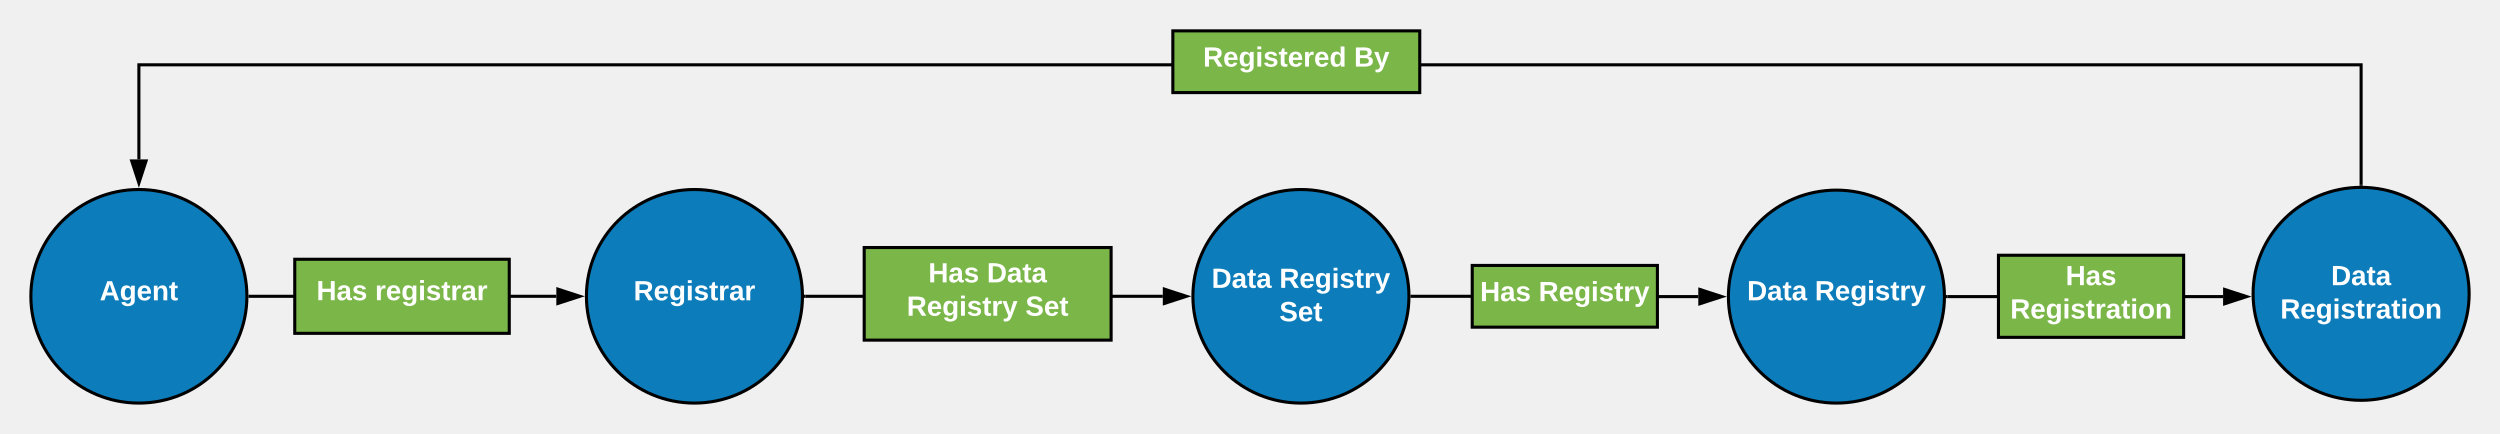
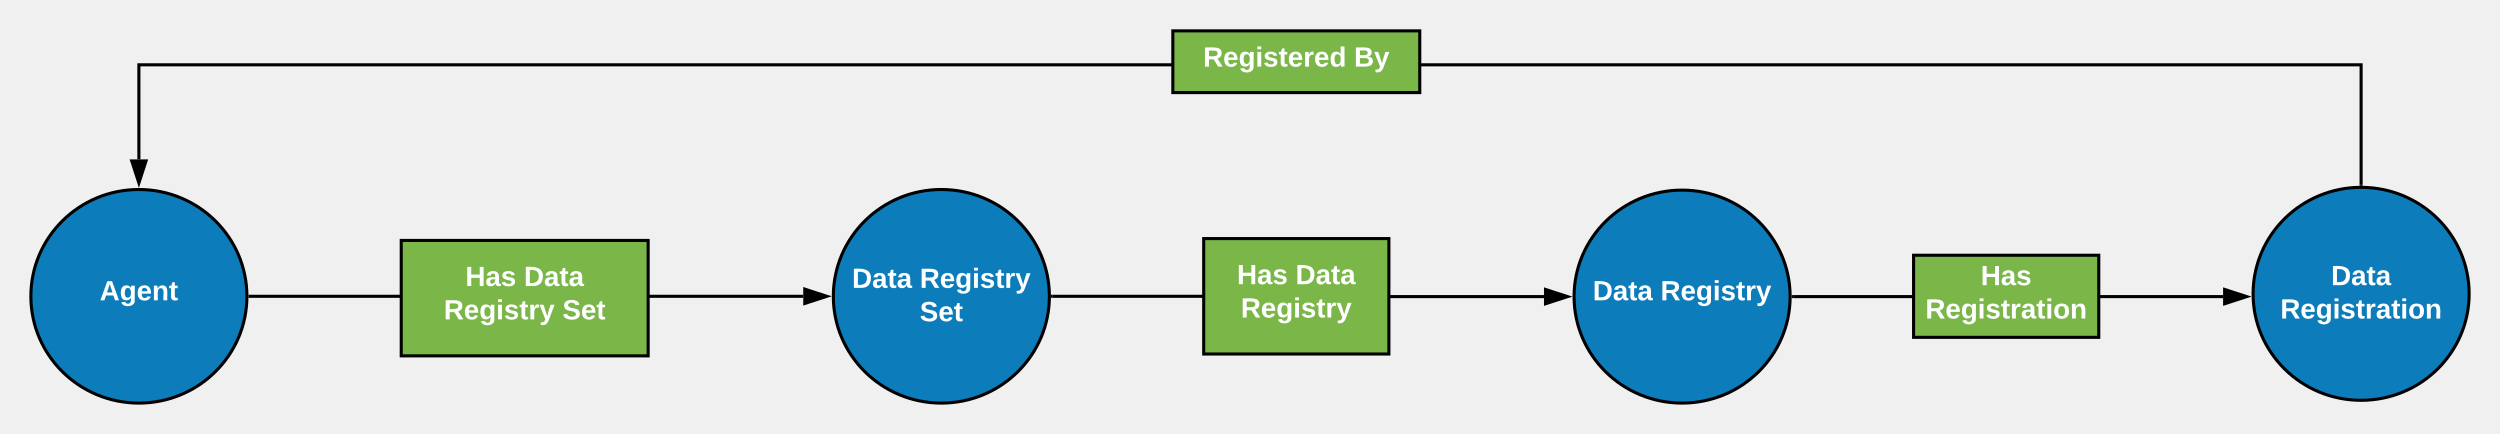
<svg xmlns="http://www.w3.org/2000/svg" xmlns:ns1="lucid" xmlns:xlink="http://www.w3.org/1999/xlink" width="1620" height="281.2">
-   <g transform="translate(-80 -788)" ns1:page-tab-id="cMJ.wRazuzMk">
+   <g transform="translate(-80 -788)" ns1:page-tab-id="4~GA5iOa~PJM">
    <path d="M240 980c0 38.22-31.34 69.2-70 69.2s-70-30.98-70-69.2 31.34-69.2 70-69.2 70 30.98 70 69.2z" stroke="#000" stroke-width="2" fill="#0c7cba" />
    <use xlink:href="#a" transform="matrix(1,0,0,1,105,915.8) translate(39.6 66.80625)" />
-     <path d="M600 980c0 38.22-31.34 69.2-70 69.2s-70-30.98-70-69.2 31.34-69.2 70-69.2 70 30.98 70 69.2z" stroke="#000" stroke-width="2" fill="#0c7cba" />
-     <use xlink:href="#b" transform="matrix(1,0,0,1,465,915.8) translate(25.575 66.80625)" />
-     <path d="M242 980h198.5" stroke="#000" stroke-width="2" fill="none" />
+     <path d="M242 980h358.5" stroke="#000" stroke-width="2" fill="none" />
    <path d="M242.03 981h-1.07l.04-1-.03-1h1.06z" />
-     <path d="M455.76 980l-14.26 4.64v-9.28z" stroke="#000" stroke-width="2" />
-     <path d="M993 980c0 38.22-31.34 69.2-70 69.2s-70-30.98-70-69.2 31.34-69.2 70-69.2 70 30.98 70 69.2z" stroke="#000" stroke-width="2" fill="#0c7cba" />
-     <use xlink:href="#c" transform="matrix(1,0,0,1,858,915.8) translate(7.125 58.74375)" />
-     <use xlink:href="#d" transform="matrix(1,0,0,1,858,915.8) translate(51.025 58.74375)" />
-     <use xlink:href="#e" transform="matrix(1,0,0,1,858,915.8) translate(51.025 80.34375)" />
-     <path d="M602 980h231.5" stroke="#000" stroke-width="2" fill="none" />
-     <path d="M602.03 981h-1.07l.04-1-.03-1h1.06z" />
-     <path d="M848.76 980l-14.26 4.64v-9.28z" stroke="#000" stroke-width="2" />
-     <path d="M1340 980.2c0 38.1-31.34 69-70 69s-70-30.9-70-69 31.34-69 70-69 70 30.9 70 69z" stroke="#000" stroke-width="2" fill="#0c7cba" />
-     <use xlink:href="#c" transform="matrix(1,0,0,1,1205,916.2) translate(7.125 66.4)" />
-     <use xlink:href="#f" transform="matrix(1,0,0,1,1205,916.2) translate(51.025 66.4)" />
-     <path d="M995 980h101.5v.2h84" stroke="#000" stroke-width="2" fill="none" />
-     <path d="M995.03 981h-1.07l.04-1-.03-1h1.06z" />
-     <path d="M1195.76 980.2l-14.26 4.64v-9.28z" stroke="#000" stroke-width="2" />
-     <path d="M1034 960h120v40h-120z" stroke="#000" stroke-width="2" fill="#7ab648" />
-     <use xlink:href="#g" transform="matrix(1,0,0,1,1039,965) translate(0.1 18.15)" />
-     <use xlink:href="#f" transform="matrix(1,0,0,1,1039,965) translate(38.05 18.15)" />
-     <path d="M640 948.4h160v60H640z" stroke="#000" stroke-width="2" fill="#7ab648" />
-     <use xlink:href="#g" transform="matrix(1,0,0,1,645,953.4) translate(36.575 17.5875)" />
-     <use xlink:href="#h" transform="matrix(1,0,0,1,645,953.4) translate(74.525 17.5875)" />
-     <use xlink:href="#i" transform="matrix(1,0,0,1,645,953.4) translate(22.6 39.1875)" />
-     <use xlink:href="#e" transform="matrix(1,0,0,1,645,953.4) translate(99.45 39.1875)" />
-     <path d="M271 956h139v48H271z" stroke="#000" stroke-width="2" fill="#7ab648" />
-     <use xlink:href="#g" transform="matrix(1,0,0,1,276,961) translate(9.075 21.525)" />
-     <use xlink:href="#j" transform="matrix(1,0,0,1,276,961) translate(47.025 21.525)" />
+     <path d="M615.76 980l-14.26 4.64v-9.28z" stroke="#000" stroke-width="2" />
+     <path d="M760 980c0 38.22-31.34 69.2-70 69.2s-70-30.98-70-69.2 31.34-69.2 70-69.2 70 30.98 70 69.2z" stroke="#000" stroke-width="2" fill="#0c7cba" />
+     <use xlink:href="#b" transform="matrix(1,0,0,1,625,915.8) translate(7.125 58.74375)" />
+     <use xlink:href="#c" transform="matrix(1,0,0,1,625,915.8) translate(51.025 58.74375)" />
+     <use xlink:href="#d" transform="matrix(1,0,0,1,625,915.8) translate(51.025 80.34375)" />
+     <path d="M1240 980.2c0 38.1-31.34 69-70 69s-70-30.9-70-69 31.34-69 70-69 70 30.9 70 69z" stroke="#000" stroke-width="2" fill="#0c7cba" />
+     <use xlink:href="#b" transform="matrix(1,0,0,1,1105,916.2) translate(7.125 66.4)" />
+     <use xlink:href="#e" transform="matrix(1,0,0,1,1105,916.2) translate(51.025 66.4)" />
+     <path d="M762 980h168v.2h150.5" stroke="#000" stroke-width="2" fill="none" />
+     <path d="M762.03 981h-1.07l.04-1-.03-1h1.06z" />
+     <path d="M1095.76 980.2l-14.26 4.64v-9.28z" stroke="#000" stroke-width="2" />
+     <path d="M860 942.6h120v74.8H860z" stroke="#000" stroke-width="2" fill="#7ab648" />
+     <use xlink:href="#f" transform="matrix(1,0,0,1,865,947.6) translate(16.575 24.55625)" />
+     <use xlink:href="#g" transform="matrix(1,0,0,1,865,947.6) translate(54.525 24.55625)" />
+     <use xlink:href="#h" transform="matrix(1,0,0,1,865,947.6) translate(19.075 46.15625)" />
+     <path d="M340 943.8h160v74.8H340z" stroke="#000" stroke-width="2" fill="#7ab648" />
+     <use xlink:href="#f" transform="matrix(1,0,0,1,345,948.8) translate(36.575 24.55625)" />
+     <use xlink:href="#g" transform="matrix(1,0,0,1,345,948.8) translate(74.525 24.55625)" />
+     <use xlink:href="#i" transform="matrix(1,0,0,1,345,948.8) translate(22.6 46.15625)" />
+     <use xlink:href="#d" transform="matrix(1,0,0,1,345,948.8) translate(99.45 46.15625)" />
    <path d="M1680 978.4c0 38.1-31.34 69-70 69s-70-30.9-70-69 31.34-69 70-69 70 30.9 70 69z" stroke="#000" stroke-width="2" fill="#0c7cba" />
-     <use xlink:href="#k" transform="matrix(1,0,0,1,1545,914.4) translate(45.55 58.4)" />
-     <use xlink:href="#l" transform="matrix(1,0,0,1,1545,914.4) translate(12.65 80)" />
-     <path d="M1342 980.2h178.56" stroke="#000" stroke-width="2" fill="none" />
-     <path d="M1342.03 981.2h-1.07l.04-1-.03-1h1.06z" />
+     <use xlink:href="#j" transform="matrix(1,0,0,1,1545,914.4) translate(45.55 58.4)" />
+     <use xlink:href="#k" transform="matrix(1,0,0,1,1545,914.4) translate(12.65 80)" />
+     <path d="M1242 980.2h278.56" stroke="#000" stroke-width="2" fill="none" />
+     <path d="M1242.03 981.2h-1.07l.04-1-.03-1h1.06z" />
    <path d="M1535.83 980.2l-14.27 4.64v-9.28z" stroke="#000" stroke-width="2" />
-     <path d="M1375 953.4h120v53.2h-120z" stroke="#000" stroke-width="2" fill="#7ab648" />
+     <path d="M1320 953.4h120v53.2h-120z" stroke="#000" stroke-width="2" fill="#7ab648" />
    <g>
-       <use xlink:href="#m" transform="matrix(1,0,0,1,1380,958.4) translate(38.525 14.4)" />
-       <use xlink:href="#l" transform="matrix(1,0,0,1,1380,958.4) translate(2.65 36)" />
+       <use xlink:href="#l" transform="matrix(1,0,0,1,1325,958.4) translate(38.525 14.4)" />
+       <use xlink:href="#k" transform="matrix(1,0,0,1,1325,958.4) translate(2.65 36)" />
    </g>
    <path d="M1610 907.4V830H170v61.3" stroke="#000" stroke-width="2" fill="none" />
    <path d="M1611 908.44l-1-.04-1 .03v-1.06h2z" />
    <path d="M170 906.56l-4.64-14.26h9.28z" stroke="#000" stroke-width="2" />
    <path d="M840 808h160v40H840z" stroke="#000" stroke-width="2" fill="#7ab648" />
    <g>
-       <use xlink:href="#n" transform="matrix(1,0,0,1,845,813) translate(14.625 18.15)" />
-       <use xlink:href="#o" transform="matrix(1,0,0,1,845,813) translate(112.425 18.15)" />
+       <use xlink:href="#m" transform="matrix(1,0,0,1,845,813) translate(14.625 18.15)" />
+       <use xlink:href="#n" transform="matrix(1,0,0,1,845,813) translate(112.425 18.15)" />
    </g>
    <defs>
-       <path fill="#fff" d="M199 0l-22-63H83L61 0H9l90-248h61L250 0h-51zm-33-102l-36-108c-10 38-24 72-36 108h72" id="p" />
-       <path fill="#fff" d="M195-6C206 82 75 100 31 46c-4-6-6-13-8-21l49-6c3 16 16 24 34 25 40 0 42-37 40-79-11 22-30 35-61 35-53 0-70-43-70-97 0-56 18-96 73-97 30 0 46 14 59 34l2-30h47zm-90-29c32 0 41-27 41-63 0-35-9-62-40-62-32 0-39 29-40 63 0 36 9 62 39 62" id="q" />
-       <path fill="#fff" d="M185-48c-13 30-37 53-82 52C43 2 14-33 14-96s30-98 90-98c62 0 83 45 84 108H66c0 31 8 55 39 56 18 0 30-7 34-22zm-45-69c5-46-57-63-70-21-2 6-4 13-4 21h74" id="r" />
-       <path fill="#fff" d="M135-194c87-1 58 113 63 194h-50c-7-57 23-157-34-157-59 0-34 97-39 157H25l-1-190h47c2 12-1 28 3 38 12-26 28-41 61-42" id="s" />
-       <path fill="#fff" d="M115-3C79 11 28 4 28-45v-112H4v-33h27l15-45h31v45h36v33H77v99c-1 23 16 31 38 25v30" id="t" />
+       <path fill="#fff" d="M199 0l-22-63H83L61 0H9l90-248h61L250 0h-51zm-33-102l-36-108c-10 38-24 72-36 108h72" id="o" />
+       <path fill="#fff" d="M195-6C206 82 75 100 31 46c-4-6-6-13-8-21l49-6c3 16 16 24 34 25 40 0 42-37 40-79-11 22-30 35-61 35-53 0-70-43-70-97 0-56 18-96 73-97 30 0 46 14 59 34l2-30h47zm-90-29c32 0 41-27 41-63 0-35-9-62-40-62-32 0-39 29-40 63 0 36 9 62 39 62" id="p" />
+       <path fill="#fff" d="M185-48c-13 30-37 53-82 52C43 2 14-33 14-96s30-98 90-98c62 0 83 45 84 108H66c0 31 8 55 39 56 18 0 30-7 34-22zm-45-69c5-46-57-63-70-21-2 6-4 13-4 21h74" id="q" />
+       <path fill="#fff" d="M135-194c87-1 58 113 63 194h-50c-7-57 23-157-34-157-59 0-34 97-39 157H25l-1-190h47c2 12-1 28 3 38 12-26 28-41 61-42" id="r" />
+       <path fill="#fff" d="M115-3C79 11 28 4 28-45v-112H4v-33h27l15-45h31v45h36v33H77v99c-1 23 16 31 38 25v30" id="s" />
      <g id="a">
-         <use transform="matrix(0.05,0,0,0.05,0,0)" xlink:href="#p" />
+         <use transform="matrix(0.05,0,0,0.05,0,0)" xlink:href="#o" />
+         <use transform="matrix(0.05,0,0,0.05,12.95,0)" xlink:href="#p" />
+         <use transform="matrix(0.05,0,0,0.05,23.9,0)" xlink:href="#q" />
+         <use transform="matrix(0.05,0,0,0.05,33.9,0)" xlink:href="#r" />
+         <use transform="matrix(0.05,0,0,0.05,44.85,0)" xlink:href="#s" />
+       </g>
+       <path fill="#fff" d="M24-248c120-7 223 5 221 122C244-46 201 0 124 0H24v-248zM76-40c74 7 117-18 117-86 0-67-45-88-117-82v168" id="t" />
+       <path fill="#fff" d="M133-34C117-15 103 5 69 4 32 3 11-16 11-54c-1-60 55-63 116-61 1-26-3-47-28-47-18 1-26 9-28 27l-52-2c7-38 36-58 82-57s74 22 75 68l1 82c-1 14 12 18 25 15v27c-30 8-71 5-69-32zm-48 3c29 0 43-24 42-57-32 0-66-3-65 30 0 17 8 27 23 27" id="u" />
+       <g id="b">
+         <use transform="matrix(0.05,0,0,0.05,0,0)" xlink:href="#t" />
+         <use transform="matrix(0.05,0,0,0.05,12.95,0)" xlink:href="#u" />
+         <use transform="matrix(0.05,0,0,0.05,22.95,0)" xlink:href="#s" />
+         <use transform="matrix(0.05,0,0,0.05,28.9,0)" xlink:href="#u" />
+       </g>
+       <path fill="#fff" d="M240-174c0 40-23 61-54 70L253 0h-59l-57-94H76V0H24v-248c93 4 217-23 216 74zM76-134c48-2 112 12 112-38 0-48-66-32-112-35v73" id="v" />
+       <path fill="#fff" d="M25-224v-37h50v37H25zM25 0v-190h50V0H25" id="w" />
+       <path fill="#fff" d="M137-138c1-29-70-34-71-4 15 46 118 7 119 86 1 83-164 76-172 9l43-7c4 19 20 25 44 25 33 8 57-30 24-41C81-84 22-81 20-136c-2-80 154-74 161-7" id="x" />
+       <path fill="#fff" d="M135-150c-39-12-60 13-60 57V0H25l-1-190h47c2 13-1 29 3 40 6-28 27-53 61-41v41" id="y" />
+       <path fill="#fff" d="M123 10C108 53 80 86 19 72V37c35 8 53-11 59-39L3-190h52l48 148c12-52 28-100 44-148h51" id="z" />
+       <g id="c">
+         <use transform="matrix(0.05,0,0,0.05,0,0)" xlink:href="#v" />
        <use transform="matrix(0.05,0,0,0.05,12.95,0)" xlink:href="#q" />
-         <use transform="matrix(0.05,0,0,0.05,23.9,0)" xlink:href="#r" />
-         <use transform="matrix(0.05,0,0,0.05,33.9,0)" xlink:href="#s" />
-         <use transform="matrix(0.05,0,0,0.05,44.85,0)" xlink:href="#t" />
+         <use transform="matrix(0.05,0,0,0.05,22.95,0)" xlink:href="#p" />
+         <use transform="matrix(0.05,0,0,0.05,33.9,0)" xlink:href="#w" />
+         <use transform="matrix(0.05,0,0,0.05,38.9,0)" xlink:href="#x" />
+         <use transform="matrix(0.05,0,0,0.05,48.9,0)" xlink:href="#s" />
+         <use transform="matrix(0.05,0,0,0.05,54.85,0)" xlink:href="#y" />
+         <use transform="matrix(0.05,0,0,0.05,61.85,0)" xlink:href="#z" />
      </g>
-       <path fill="#fff" d="M240-174c0 40-23 61-54 70L253 0h-59l-57-94H76V0H24v-248c93 4 217-23 216 74zM76-134c48-2 112 12 112-38 0-48-66-32-112-35v73" id="u" />
-       <path fill="#fff" d="M25-224v-37h50v37H25zM25 0v-190h50V0H25" id="v" />
-       <path fill="#fff" d="M137-138c1-29-70-34-71-4 15 46 118 7 119 86 1 83-164 76-172 9l43-7c4 19 20 25 44 25 33 8 57-30 24-41C81-84 22-81 20-136c-2-80 154-74 161-7" id="w" />
-       <path fill="#fff" d="M135-150c-39-12-60 13-60 57V0H25l-1-190h47c2 13-1 29 3 40 6-28 27-53 61-41v41" id="x" />
-       <path fill="#fff" d="M133-34C117-15 103 5 69 4 32 3 11-16 11-54c-1-60 55-63 116-61 1-26-3-47-28-47-18 1-26 9-28 27l-52-2c7-38 36-58 82-57s74 22 75 68l1 82c-1 14 12 18 25 15v27c-30 8-71 5-69-32zm-48 3c29 0 43-24 42-57-32 0-66-3-65 30 0 17 8 27 23 27" id="y" />
-       <g id="b">
-         <use transform="matrix(0.05,0,0,0.05,0,0)" xlink:href="#u" />
-         <use transform="matrix(0.05,0,0,0.05,12.95,0)" xlink:href="#r" />
-         <use transform="matrix(0.05,0,0,0.05,22.95,0)" xlink:href="#q" />
-         <use transform="matrix(0.05,0,0,0.05,33.9,0)" xlink:href="#v" />
-         <use transform="matrix(0.05,0,0,0.05,38.9,0)" xlink:href="#w" />
-         <use transform="matrix(0.05,0,0,0.05,48.9,0)" xlink:href="#t" />
-         <use transform="matrix(0.05,0,0,0.05,54.85,0)" xlink:href="#x" />
-         <use transform="matrix(0.05,0,0,0.05,61.85,0)" xlink:href="#y" />
-         <use transform="matrix(0.05,0,0,0.05,71.85,0)" xlink:href="#x" />
+       <path fill="#fff" d="M169-182c-1-43-94-46-97-3 18 66 151 10 154 114 3 95-165 93-204 36-6-8-10-19-12-30l50-8c3 46 112 56 116 5-17-69-150-10-154-114-4-87 153-88 188-35 5 8 8 18 10 28" id="A" />
+       <g id="d">
+         <use transform="matrix(0.05,0,0,0.05,0,0)" xlink:href="#A" />
+         <use transform="matrix(0.05,0,0,0.05,12,0)" xlink:href="#q" />
+         <use transform="matrix(0.05,0,0,0.05,22,0)" xlink:href="#s" />
      </g>
-       <path fill="#fff" d="M24-248c120-7 223 5 221 122C244-46 201 0 124 0H24v-248zM76-40c74 7 117-18 117-86 0-67-45-88-117-82v168" id="z" />
-       <g id="c">
-         <use transform="matrix(0.05,0,0,0.05,0,0)" xlink:href="#z" />
-         <use transform="matrix(0.05,0,0,0.05,12.95,0)" xlink:href="#y" />
-         <use transform="matrix(0.05,0,0,0.05,22.95,0)" xlink:href="#t" />
-         <use transform="matrix(0.05,0,0,0.05,28.9,0)" xlink:href="#y" />
+       <g id="e">
+         <use transform="matrix(0.05,0,0,0.05,0,0)" xlink:href="#v" />
+         <use transform="matrix(0.05,0,0,0.05,12.95,0)" xlink:href="#q" />
+         <use transform="matrix(0.05,0,0,0.05,22.95,0)" xlink:href="#p" />
+         <use transform="matrix(0.05,0,0,0.05,33.9,0)" xlink:href="#w" />
+         <use transform="matrix(0.05,0,0,0.05,38.9,0)" xlink:href="#x" />
+         <use transform="matrix(0.05,0,0,0.05,48.9,0)" xlink:href="#s" />
+         <use transform="matrix(0.05,0,0,0.05,54.85,0)" xlink:href="#y" />
+         <use transform="matrix(0.05,0,0,0.05,61.85,0)" xlink:href="#z" />
      </g>
-       <path fill="#fff" d="M123 10C108 53 80 86 19 72V37c35 8 53-11 59-39L3-190h52l48 148c12-52 28-100 44-148h51" id="A" />
-       <g id="d">
-         <use transform="matrix(0.05,0,0,0.05,0,0)" xlink:href="#u" />
-         <use transform="matrix(0.05,0,0,0.05,12.95,0)" xlink:href="#r" />
-         <use transform="matrix(0.05,0,0,0.05,22.95,0)" xlink:href="#q" />
-         <use transform="matrix(0.05,0,0,0.05,33.9,0)" xlink:href="#v" />
-         <use transform="matrix(0.05,0,0,0.05,38.9,0)" xlink:href="#w" />
-         <use transform="matrix(0.05,0,0,0.05,48.9,0)" xlink:href="#t" />
-         <use transform="matrix(0.05,0,0,0.05,54.85,0)" xlink:href="#x" />
-         <use transform="matrix(0.05,0,0,0.05,61.85,0)" xlink:href="#A" />
+       <path fill="#fff" d="M186 0v-106H76V0H24v-248h52v99h110v-99h50V0h-50" id="B" />
+       <g id="f">
+         <use transform="matrix(0.05,0,0,0.05,0,0)" xlink:href="#B" />
+         <use transform="matrix(0.05,0,0,0.05,12.95,0)" xlink:href="#u" />
+         <use transform="matrix(0.05,0,0,0.05,22.95,0)" xlink:href="#x" />
      </g>
-       <path fill="#fff" d="M169-182c-1-43-94-46-97-3 18 66 151 10 154 114 3 95-165 93-204 36-6-8-10-19-12-30l50-8c3 46 112 56 116 5-17-69-150-10-154-114-4-87 153-88 188-35 5 8 8 18 10 28" id="B" />
-       <g id="e">
-         <use transform="matrix(0.05,0,0,0.05,0,0)" xlink:href="#B" />
-         <use transform="matrix(0.05,0,0,0.05,12,0)" xlink:href="#r" />
-         <use transform="matrix(0.05,0,0,0.05,22,0)" xlink:href="#t" />
-       </g>
-       <g id="f">
-         <use transform="matrix(0.05,0,0,0.05,0,0)" xlink:href="#u" />
-         <use transform="matrix(0.05,0,0,0.05,12.95,0)" xlink:href="#r" />
-         <use transform="matrix(0.05,0,0,0.05,22.95,0)" xlink:href="#q" />
-         <use transform="matrix(0.05,0,0,0.05,33.9,0)" xlink:href="#v" />
-         <use transform="matrix(0.05,0,0,0.05,38.9,0)" xlink:href="#w" />
-         <use transform="matrix(0.05,0,0,0.05,48.9,0)" xlink:href="#t" />
-         <use transform="matrix(0.05,0,0,0.05,54.85,0)" xlink:href="#x" />
-         <use transform="matrix(0.05,0,0,0.05,61.85,0)" xlink:href="#A" />
-       </g>
-       <path fill="#fff" d="M186 0v-106H76V0H24v-248h52v99h110v-99h50V0h-50" id="C" />
      <g id="g">
-         <use transform="matrix(0.05,0,0,0.05,0,0)" xlink:href="#C" />
-         <use transform="matrix(0.05,0,0,0.05,12.95,0)" xlink:href="#y" />
-         <use transform="matrix(0.05,0,0,0.05,22.95,0)" xlink:href="#w" />
+         <use transform="matrix(0.05,0,0,0.05,0,0)" xlink:href="#t" />
+         <use transform="matrix(0.05,0,0,0.05,12.95,0)" xlink:href="#u" />
+         <use transform="matrix(0.05,0,0,0.05,22.95,0)" xlink:href="#s" />
+         <use transform="matrix(0.05,0,0,0.05,28.9,0)" xlink:href="#u" />
      </g>
      <g id="h">
-         <use transform="matrix(0.05,0,0,0.05,0,0)" xlink:href="#z" />
-         <use transform="matrix(0.05,0,0,0.05,12.95,0)" xlink:href="#y" />
-         <use transform="matrix(0.05,0,0,0.05,22.95,0)" xlink:href="#t" />
-         <use transform="matrix(0.05,0,0,0.05,28.9,0)" xlink:href="#y" />
+         <use transform="matrix(0.05,0,0,0.05,0,0)" xlink:href="#v" />
+         <use transform="matrix(0.05,0,0,0.05,12.95,0)" xlink:href="#q" />
+         <use transform="matrix(0.05,0,0,0.05,22.95,0)" xlink:href="#p" />
+         <use transform="matrix(0.05,0,0,0.05,33.9,0)" xlink:href="#w" />
+         <use transform="matrix(0.05,0,0,0.05,38.9,0)" xlink:href="#x" />
+         <use transform="matrix(0.05,0,0,0.05,48.9,0)" xlink:href="#s" />
+         <use transform="matrix(0.05,0,0,0.05,54.85,0)" xlink:href="#y" />
+         <use transform="matrix(0.05,0,0,0.05,61.85,0)" xlink:href="#z" />
      </g>
      <g id="i">
-         <use transform="matrix(0.05,0,0,0.05,0,0)" xlink:href="#u" />
-         <use transform="matrix(0.05,0,0,0.05,12.95,0)" xlink:href="#r" />
-         <use transform="matrix(0.05,0,0,0.05,22.95,0)" xlink:href="#q" />
-         <use transform="matrix(0.05,0,0,0.05,33.9,0)" xlink:href="#v" />
-         <use transform="matrix(0.05,0,0,0.05,38.9,0)" xlink:href="#w" />
-         <use transform="matrix(0.05,0,0,0.05,48.9,0)" xlink:href="#t" />
-         <use transform="matrix(0.05,0,0,0.05,54.85,0)" xlink:href="#x" />
-         <use transform="matrix(0.05,0,0,0.05,61.85,0)" xlink:href="#A" />
+         <use transform="matrix(0.05,0,0,0.05,0,0)" xlink:href="#v" />
+         <use transform="matrix(0.05,0,0,0.05,12.95,0)" xlink:href="#q" />
+         <use transform="matrix(0.05,0,0,0.05,22.95,0)" xlink:href="#p" />
+         <use transform="matrix(0.05,0,0,0.05,33.9,0)" xlink:href="#w" />
+         <use transform="matrix(0.05,0,0,0.05,38.9,0)" xlink:href="#x" />
+         <use transform="matrix(0.05,0,0,0.05,48.9,0)" xlink:href="#s" />
+         <use transform="matrix(0.05,0,0,0.05,54.85,0)" xlink:href="#y" />
+         <use transform="matrix(0.05,0,0,0.05,61.85,0)" xlink:href="#z" />
      </g>
      <g id="j">
-         <use transform="matrix(0.05,0,0,0.05,0,0)" xlink:href="#x" />
-         <use transform="matrix(0.05,0,0,0.05,7,0)" xlink:href="#r" />
-         <use transform="matrix(0.05,0,0,0.05,17,0)" xlink:href="#q" />
-         <use transform="matrix(0.05,0,0,0.05,27.95,0)" xlink:href="#v" />
-         <use transform="matrix(0.05,0,0,0.05,32.95,0)" xlink:href="#w" />
-         <use transform="matrix(0.05,0,0,0.05,42.95,0)" xlink:href="#t" />
-         <use transform="matrix(0.05,0,0,0.05,48.9,0)" xlink:href="#x" />
-         <use transform="matrix(0.05,0,0,0.05,55.9,0)" xlink:href="#y" />
-         <use transform="matrix(0.05,0,0,0.05,65.9,0)" xlink:href="#x" />
+         <use transform="matrix(0.05,0,0,0.05,0,0)" xlink:href="#t" />
+         <use transform="matrix(0.05,0,0,0.05,12.95,0)" xlink:href="#u" />
+         <use transform="matrix(0.05,0,0,0.05,22.95,0)" xlink:href="#s" />
+         <use transform="matrix(0.05,0,0,0.05,28.9,0)" xlink:href="#u" />
      </g>
+       <path fill="#fff" d="M110-194c64 0 96 36 96 99 0 64-35 99-97 99-61 0-95-36-95-99 0-62 34-99 96-99zm-1 164c35 0 45-28 45-65 0-40-10-65-43-65-34 0-45 26-45 65 0 36 10 65 43 65" id="C" />
      <g id="k">
-         <use transform="matrix(0.05,0,0,0.05,0,0)" xlink:href="#z" />
-         <use transform="matrix(0.05,0,0,0.05,12.95,0)" xlink:href="#y" />
-         <use transform="matrix(0.05,0,0,0.05,22.95,0)" xlink:href="#t" />
-         <use transform="matrix(0.05,0,0,0.05,28.9,0)" xlink:href="#y" />
+         <use transform="matrix(0.05,0,0,0.05,0,0)" xlink:href="#v" />
+         <use transform="matrix(0.05,0,0,0.05,12.95,0)" xlink:href="#q" />
+         <use transform="matrix(0.05,0,0,0.05,22.95,0)" xlink:href="#p" />
+         <use transform="matrix(0.05,0,0,0.05,33.9,0)" xlink:href="#w" />
+         <use transform="matrix(0.05,0,0,0.05,38.9,0)" xlink:href="#x" />
+         <use transform="matrix(0.05,0,0,0.05,48.9,0)" xlink:href="#s" />
+         <use transform="matrix(0.05,0,0,0.05,54.85,0)" xlink:href="#y" />
+         <use transform="matrix(0.05,0,0,0.05,61.85,0)" xlink:href="#u" />
+         <use transform="matrix(0.05,0,0,0.05,71.85,0)" xlink:href="#s" />
+         <use transform="matrix(0.05,0,0,0.05,77.8,0)" xlink:href="#w" />
+         <use transform="matrix(0.05,0,0,0.05,82.8,0)" xlink:href="#C" />
+         <use transform="matrix(0.05,0,0,0.05,93.75,0)" xlink:href="#r" />
      </g>
-       <path fill="#fff" d="M110-194c64 0 96 36 96 99 0 64-35 99-97 99-61 0-95-36-95-99 0-62 34-99 96-99zm-1 164c35 0 45-28 45-65 0-40-10-65-43-65-34 0-45 26-45 65 0 36 10 65 43 65" id="D" />
      <g id="l">
-         <use transform="matrix(0.05,0,0,0.05,0,0)" xlink:href="#u" />
-         <use transform="matrix(0.05,0,0,0.05,12.95,0)" xlink:href="#r" />
-         <use transform="matrix(0.05,0,0,0.05,22.95,0)" xlink:href="#q" />
-         <use transform="matrix(0.05,0,0,0.05,33.9,0)" xlink:href="#v" />
-         <use transform="matrix(0.05,0,0,0.05,38.9,0)" xlink:href="#w" />
-         <use transform="matrix(0.05,0,0,0.05,48.9,0)" xlink:href="#t" />
-         <use transform="matrix(0.05,0,0,0.05,54.85,0)" xlink:href="#x" />
-         <use transform="matrix(0.05,0,0,0.05,61.85,0)" xlink:href="#y" />
-         <use transform="matrix(0.05,0,0,0.05,71.85,0)" xlink:href="#t" />
-         <use transform="matrix(0.05,0,0,0.05,77.8,0)" xlink:href="#v" />
-         <use transform="matrix(0.05,0,0,0.05,82.8,0)" xlink:href="#D" />
-         <use transform="matrix(0.05,0,0,0.05,93.75,0)" xlink:href="#s" />
+         <use transform="matrix(0.05,0,0,0.05,0,0)" xlink:href="#B" />
+         <use transform="matrix(0.05,0,0,0.05,12.95,0)" xlink:href="#u" />
+         <use transform="matrix(0.05,0,0,0.05,22.95,0)" xlink:href="#x" />
      </g>
+       <path fill="#fff" d="M88-194c31-1 46 15 58 34l-1-101h50l1 261h-48c-2-10 0-23-3-31C134-8 116 4 84 4 32 4 16-41 15-95c0-56 19-97 73-99zm17 164c33 0 40-30 41-66 1-37-9-64-41-64s-38 30-39 65c0 43 13 65 39 65" id="D" />
      <g id="m">
-         <use transform="matrix(0.05,0,0,0.05,0,0)" xlink:href="#C" />
-         <use transform="matrix(0.05,0,0,0.05,12.95,0)" xlink:href="#y" />
-         <use transform="matrix(0.05,0,0,0.05,22.95,0)" xlink:href="#w" />
+         <use transform="matrix(0.05,0,0,0.05,0,0)" xlink:href="#v" />
+         <use transform="matrix(0.05,0,0,0.05,12.95,0)" xlink:href="#q" />
+         <use transform="matrix(0.05,0,0,0.05,22.95,0)" xlink:href="#p" />
+         <use transform="matrix(0.05,0,0,0.05,33.9,0)" xlink:href="#w" />
+         <use transform="matrix(0.05,0,0,0.05,38.9,0)" xlink:href="#x" />
+         <use transform="matrix(0.05,0,0,0.05,48.9,0)" xlink:href="#s" />
+         <use transform="matrix(0.05,0,0,0.05,54.85,0)" xlink:href="#q" />
+         <use transform="matrix(0.05,0,0,0.05,64.85,0)" xlink:href="#y" />
+         <use transform="matrix(0.05,0,0,0.05,71.85,0)" xlink:href="#q" />
+         <use transform="matrix(0.05,0,0,0.05,81.85,0)" xlink:href="#D" />
      </g>
-       <path fill="#fff" d="M88-194c31-1 46 15 58 34l-1-101h50l1 261h-48c-2-10 0-23-3-31C134-8 116 4 84 4 32 4 16-41 15-95c0-56 19-97 73-99zm17 164c33 0 40-30 41-66 1-37-9-64-41-64s-38 30-39 65c0 43 13 65 39 65" id="E" />
+       <path fill="#fff" d="M182-130c37 4 62 22 62 59C244 23 116-4 24 0v-248c84 5 203-23 205 63 0 31-19 50-47 55zM76-148c40-3 101 13 101-30 0-44-60-28-101-31v61zm0 110c48-3 116 14 116-37 0-48-69-32-116-35v72" id="E" />
      <g id="n">
-         <use transform="matrix(0.05,0,0,0.05,0,0)" xlink:href="#u" />
-         <use transform="matrix(0.05,0,0,0.05,12.95,0)" xlink:href="#r" />
-         <use transform="matrix(0.05,0,0,0.05,22.95,0)" xlink:href="#q" />
-         <use transform="matrix(0.05,0,0,0.05,33.9,0)" xlink:href="#v" />
-         <use transform="matrix(0.05,0,0,0.05,38.9,0)" xlink:href="#w" />
-         <use transform="matrix(0.05,0,0,0.05,48.9,0)" xlink:href="#t" />
-         <use transform="matrix(0.05,0,0,0.05,54.85,0)" xlink:href="#r" />
-         <use transform="matrix(0.05,0,0,0.05,64.85,0)" xlink:href="#x" />
-         <use transform="matrix(0.05,0,0,0.05,71.85,0)" xlink:href="#r" />
-         <use transform="matrix(0.05,0,0,0.05,81.85,0)" xlink:href="#E" />
-       </g>
-       <path fill="#fff" d="M182-130c37 4 62 22 62 59C244 23 116-4 24 0v-248c84 5 203-23 205 63 0 31-19 50-47 55zM76-148c40-3 101 13 101-30 0-44-60-28-101-31v61zm0 110c48-3 116 14 116-37 0-48-69-32-116-35v72" id="F" />
-       <g id="o">
-         <use transform="matrix(0.05,0,0,0.05,0,0)" xlink:href="#F" />
-         <use transform="matrix(0.05,0,0,0.05,12.95,0)" xlink:href="#A" />
+         <use transform="matrix(0.05,0,0,0.05,0,0)" xlink:href="#E" />
+         <use transform="matrix(0.05,0,0,0.05,12.95,0)" xlink:href="#z" />
      </g>
    </defs>
  </g>
</svg>
